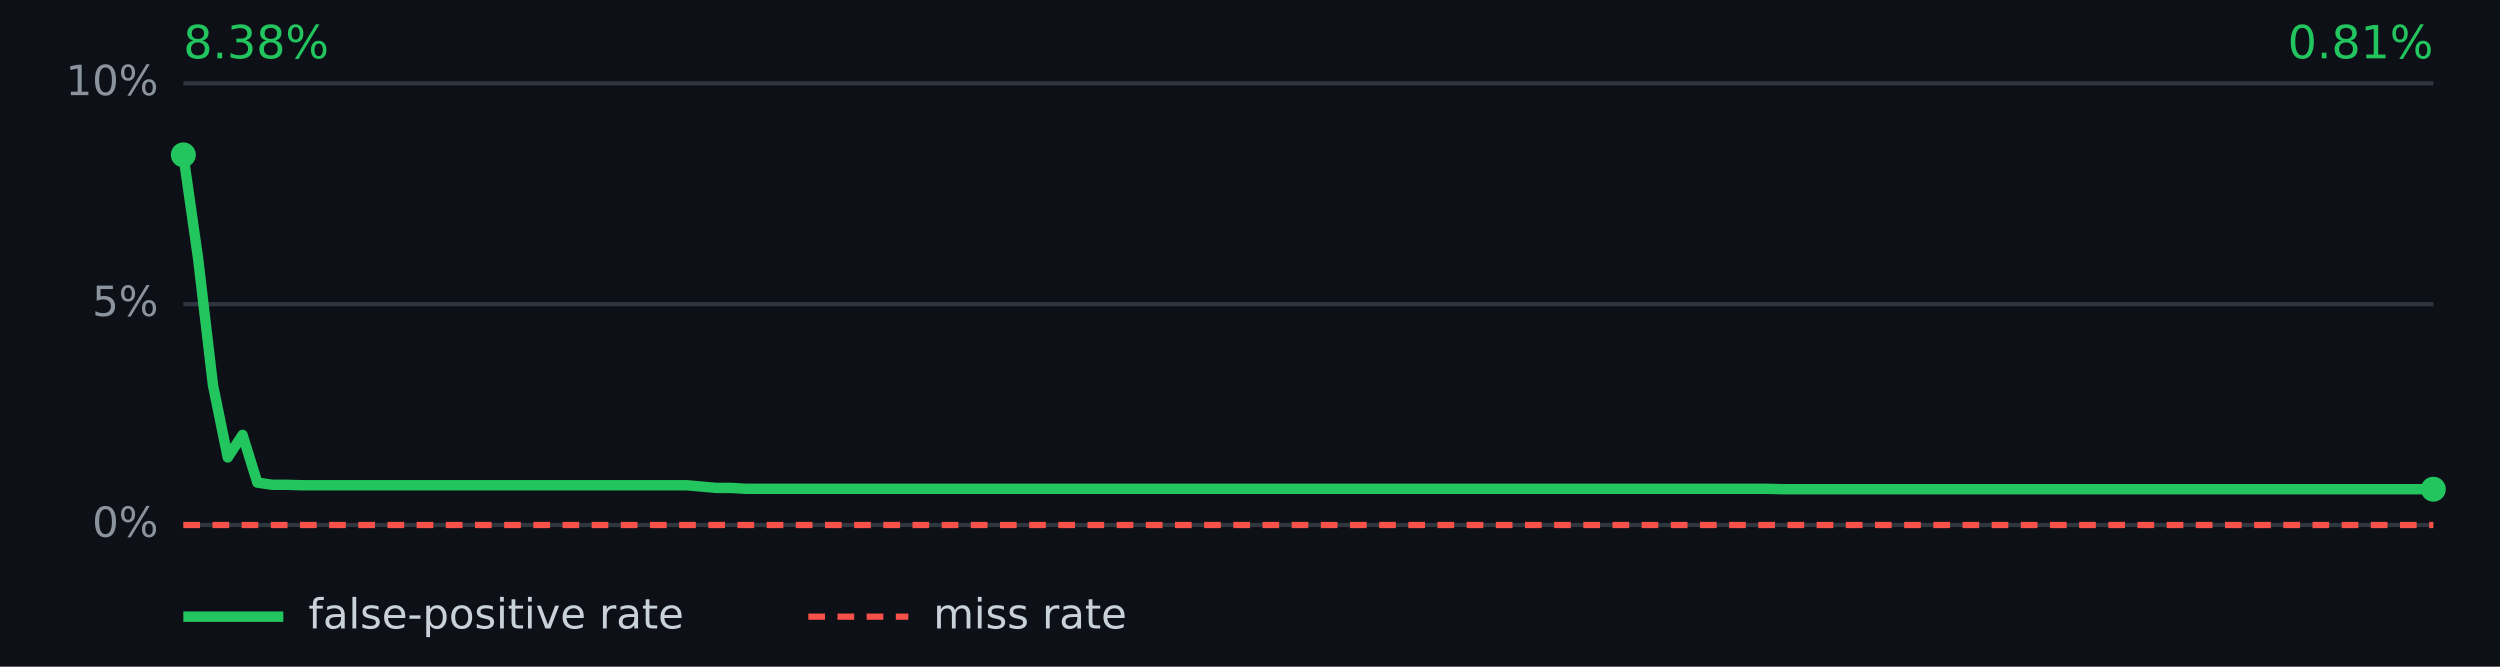
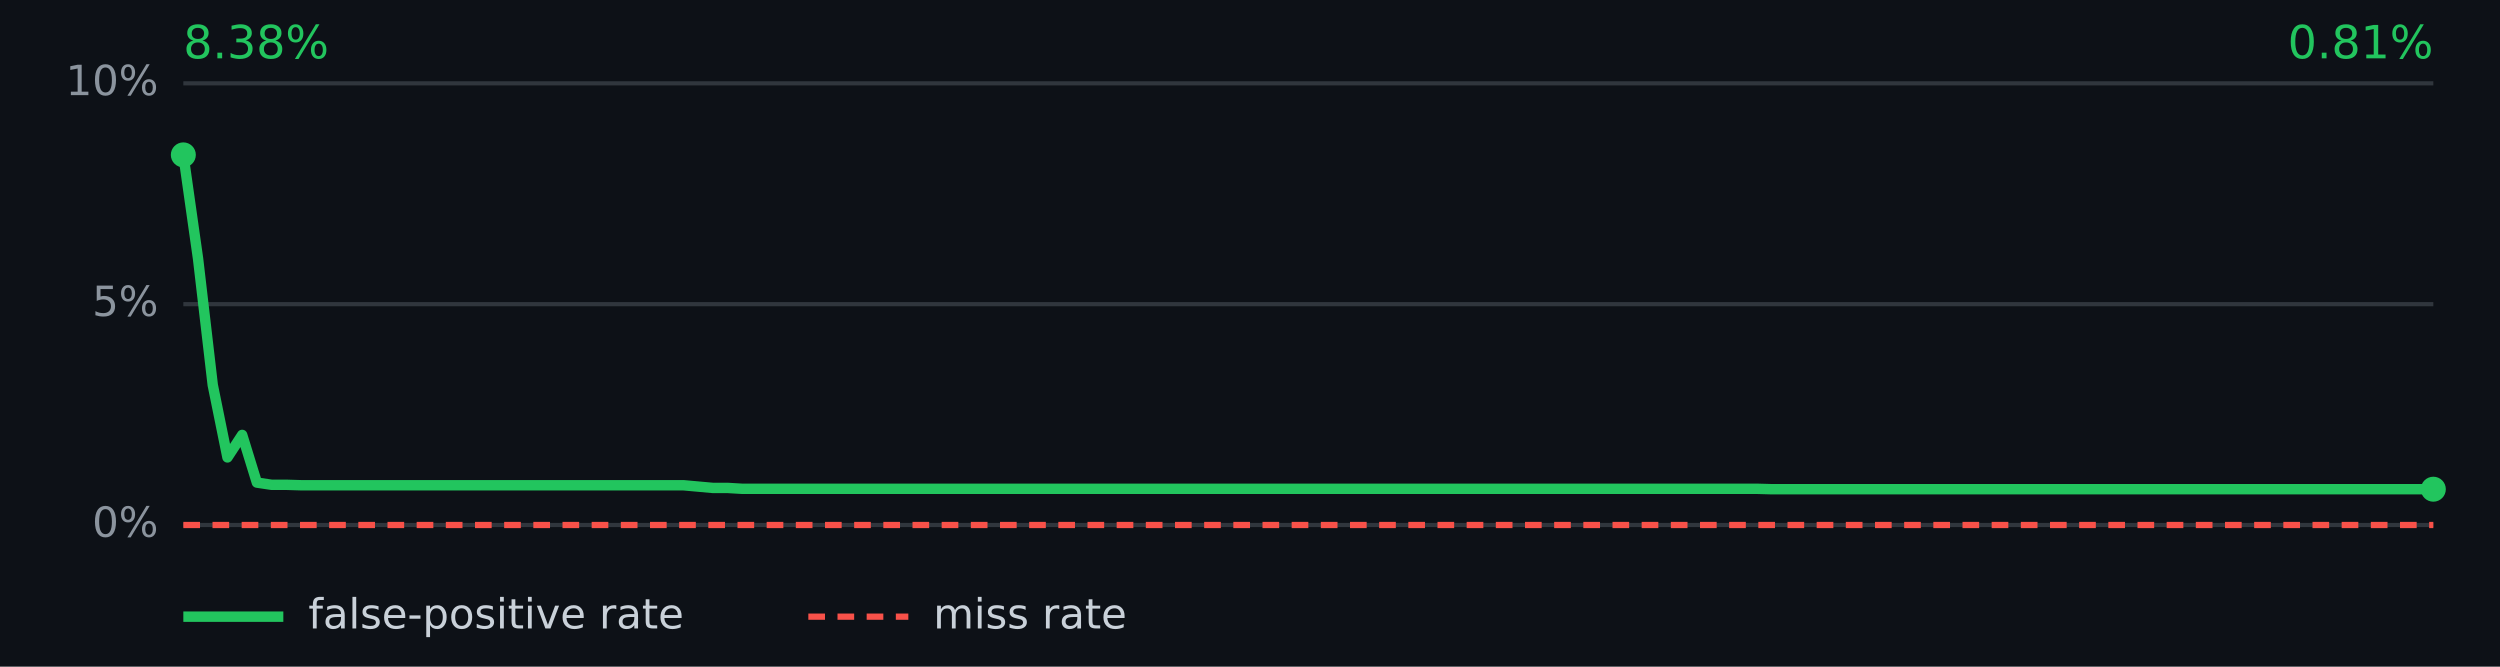
<svg xmlns="http://www.w3.org/2000/svg" width="600" height="160" role="img" aria-label="false-positive rate trend: 8.38% to 0.81%">
  <rect width="100%" height="160" fill="#0d1117" />
  <line x1="44" y1="20.00" x2="584" y2="20.00" stroke="#30363d" stroke-width="1" />
  <text x="38" y="20.00" font-family="Verdana,Geneva,DejaVu Sans,sans-serif" font-size="10" fill="#8b949e" text-anchor="end" dominant-baseline="middle">10%</text>
  <line x1="44" y1="73.00" x2="584" y2="73.00" stroke="#30363d" stroke-width="1" />
  <text x="38" y="73.00" font-family="Verdana,Geneva,DejaVu Sans,sans-serif" font-size="10" fill="#8b949e" text-anchor="end" dominant-baseline="middle">5%</text>
  <line x1="44" y1="126.00" x2="584" y2="126.00" stroke="#30363d" stroke-width="1" />
  <text x="38" y="126.00" font-family="Verdana,Geneva,DejaVu Sans,sans-serif" font-size="10" fill="#8b949e" text-anchor="end" dominant-baseline="middle">0%</text>
-   <polyline points="44.00,126.00 47.75,126.00 51.50,126.00 55.25,126.00 59.00,126.00 62.75,126.00 66.50,126.00 70.25,126.00 74.00,126.00 77.75,126.00 81.50,126.00 85.25,126.00 89.00,126.00 92.75,126.00 96.50,126.00 100.25,126.00 104.00,126.00 107.75,126.00 111.50,126.00 115.25,126.00 119.00,126.00 122.75,126.00 126.50,126.00 130.25,126.00 134.00,126.00 137.75,126.00 141.50,126.00 145.25,126.00 149.00,126.00 152.75,126.00 156.50,126.00 160.25,126.00 164.00,126.00 167.75,126.00 171.50,126.00 175.25,126.00 179.00,126.00 182.75,126.00 186.50,126.00 190.25,126.00 194.00,126.00 197.75,126.00 201.50,126.00 205.25,126.00 209.00,126.00 212.75,126.00 216.50,126.00 220.25,126.00 224.00,126.00 227.75,126.00 231.50,126.00 235.25,126.00 239.00,126.00 242.75,126.00 246.50,126.00 250.25,126.00 254.00,126.00 257.75,126.00 261.50,126.00 265.25,126.00 269.00,126.00 272.75,126.00 276.50,126.00 280.25,126.00 284.00,126.00 287.75,126.00 291.50,126.00 295.25,126.00 299.00,126.00 302.75,126.00 306.50,126.00 310.25,126.00 314.00,126.00 317.75,126.00 321.50,126.00 325.25,126.00 329.00,126.00 332.75,126.00 336.50,126.00 340.25,126.00 344.00,126.00 347.75,126.00 351.50,126.00 355.25,126.00 359.00,126.00 362.75,126.00 366.50,126.00 370.25,126.00 374.00,126.00 377.75,126.00 381.50,126.00 385.25,126.00 389.00,126.00 392.75,126.00 396.50,126.00 400.25,126.00 404.00,126.00 407.75,126.00 411.50,126.00 415.25,126.00 419.00,126.00 422.75,126.00 426.50,126.00 430.25,126.00 434.00,126.00 437.75,126.00 441.50,126.00 445.25,126.00 449.00,126.00 452.75,126.00 456.50,126.00 460.25,126.00 464.00,126.00 467.75,126.00 471.50,126.00 475.25,126.00 479.00,126.00 482.75,126.00 486.50,126.00 490.25,126.00 494.00,126.00 497.75,126.00 501.50,126.00 505.25,126.00 509.00,126.00 512.75,126.00 516.50,126.00 520.25,126.00 524.00,126.00 527.75,126.00 531.50,126.00 535.25,126.00 539.00,126.00 542.75,126.00 546.50,126.00 550.25,126.00 554.00,126.00 557.75,126.00 561.50,126.00 565.25,126.00 569.00,126.00 572.75,126.00 576.50,126.00 580.25,126.00 584.00,126.00" fill="none" stroke="#f85149" stroke-width="1.5" stroke-dasharray="4,3" />
-   <polyline points="44.00,37.17 47.55,62.08 51.11,92.40 54.66,109.78 58.21,104.38 61.76,115.82 65.32,116.35 68.87,116.35 72.42,116.46 75.97,116.46 79.53,116.46 83.08,116.46 86.63,116.46 90.18,116.46 93.74,116.46 97.29,116.46 100.84,116.46 104.39,116.46 107.95,116.46 111.50,116.46 115.05,116.46 118.61,116.46 122.16,116.46 125.71,116.46 129.26,116.46 132.82,116.46 136.37,116.46 139.92,116.46 143.47,116.46 147.03,116.46 150.58,116.46 154.13,116.46 157.68,116.46 161.24,116.46 164.79,116.46 168.34,116.78 171.89,117.10 175.45,117.10 179.00,117.31 182.55,117.31 186.11,117.31 189.66,117.31 193.21,117.31 196.76,117.31 200.32,117.31 203.87,117.31 207.42,117.31 210.97,117.31 214.53,117.31 218.08,117.31 221.63,117.31 225.18,117.31 228.74,117.31 232.29,117.31 235.84,117.31 239.39,117.31 242.95,117.31 246.50,117.31 250.05,117.31 253.61,117.31 257.16,117.31 260.71,117.31 264.26,117.31 267.82,117.31 271.37,117.31 274.92,117.31 278.47,117.31 282.03,117.31 285.58,117.31 289.13,117.31 292.68,117.31 296.24,117.31 299.79,117.31 303.34,117.31 306.89,117.31 310.45,117.31 314.00,117.31 317.55,117.31 321.11,117.31 324.66,117.31 328.21,117.31 331.76,117.31 335.32,117.31 338.87,117.31 342.42,117.31 345.97,117.31 349.53,117.31 353.08,117.31 356.63,117.31 360.18,117.31 363.74,117.31 367.29,117.31 370.84,117.31 374.39,117.31 377.95,117.31 381.50,117.31 385.05,117.31 388.61,117.31 392.16,117.31 395.71,117.31 399.26,117.31 402.82,117.31 406.37,117.31 409.92,117.31 413.47,117.31 417.03,117.31 420.58,117.31 424.13,117.31 427.68,117.41 431.24,117.41 434.79,117.41 438.34,117.41 441.89,117.41 445.45,117.41 449.00,117.41 452.55,117.41 456.11,117.41 459.66,117.41 463.21,117.41 466.76,117.41 470.32,117.41 473.87,117.41 477.42,117.41 480.97,117.41 484.53,117.41 488.08,117.41 491.63,117.41 495.18,117.41 498.74,117.41 502.29,117.41 505.84,117.41 509.39,117.41 512.95,117.41 516.50,117.41 520.05,117.41 523.61,117.41 527.16,117.41 530.71,117.41 534.26,117.41 537.82,117.41 541.37,117.41 544.92,117.41 548.47,117.41 552.03,117.41 555.58,117.41 559.13,117.41 562.68,117.41 566.24,117.41 569.79,117.41 573.34,117.41 576.89,117.41 580.45,117.41 584.00,117.41" fill="none" stroke="#22c55e" stroke-width="2.5" stroke-linejoin="round" />
+   <polyline points="44.00,126.00 47.72,126.00 51.45,126.00 55.17,126.00 58.90,126.00 62.62,126.00 66.34,126.00 70.07,126.00 73.79,126.00 77.52,126.00 81.24,126.00 84.97,126.00 88.69,126.00 92.41,126.00 96.14,126.00 99.86,126.00 103.59,126.00 107.31,126.00 111.03,126.00 114.76,126.00 118.48,126.00 122.21,126.00 125.93,126.00 129.66,126.00 133.38,126.00 137.10,126.00 140.83,126.00 144.55,126.00 148.28,126.00 152.00,126.00 155.72,126.00 159.45,126.00 163.17,126.00 166.90,126.00 170.62,126.00 174.34,126.00 178.07,126.00 181.79,126.00 185.52,126.00 189.24,126.00 192.97,126.00 196.69,126.00 200.41,126.00 204.14,126.00 207.86,126.00 211.59,126.00 215.31,126.00 219.03,126.00 222.76,126.00 226.48,126.00 230.21,126.00 233.93,126.00 237.66,126.00 241.38,126.00 245.10,126.00 248.83,126.00 252.55,126.00 256.28,126.00 260.00,126.00 263.72,126.00 267.45,126.00 271.17,126.00 274.90,126.00 278.62,126.00 282.34,126.00 286.07,126.00 289.79,126.00 293.52,126.00 297.24,126.00 300.97,126.00 304.69,126.00 308.41,126.00 312.14,126.00 315.86,126.00 319.59,126.00 323.31,126.00 327.03,126.00 330.76,126.00 334.48,126.00 338.21,126.00 341.93,126.00 345.66,126.00 349.38,126.00 353.10,126.00 356.83,126.00 360.55,126.00 364.28,126.00 368.00,126.00 371.72,126.00 375.45,126.00 379.17,126.00 382.90,126.00 386.62,126.00 390.34,126.00 394.07,126.00 397.79,126.00 401.52,126.00 405.24,126.00 408.97,126.00 412.69,126.00 416.41,126.00 420.14,126.00 423.86,126.00 427.59,126.00 431.31,126.00 435.03,126.00 438.76,126.00 442.48,126.00 446.21,126.00 449.93,126.00 453.66,126.00 457.38,126.00 461.10,126.00 464.83,126.00 468.55,126.00 472.28,126.00 476.00,126.00 479.72,126.00 483.45,126.00 487.17,126.00 490.90,126.00 494.62,126.00 498.34,126.00 502.07,126.00 505.79,126.00 509.52,126.00 513.24,126.00 516.97,126.00 520.69,126.00 524.41,126.00 528.14,126.00 531.86,126.00 535.59,126.00 539.31,126.00 543.03,126.00 546.76,126.00 550.48,126.00 554.21,126.00 557.93,126.00 561.66,126.00 565.38,126.00 569.10,126.00 572.83,126.00 576.55,126.00 580.28,126.00 584.00,126.00" fill="none" stroke="#f85149" stroke-width="1.5" stroke-dasharray="4,3" />
+   <polyline points="44.00,37.17 47.53,62.08 51.06,92.40 54.59,109.78 58.12,104.38 61.65,115.82 65.18,116.35 68.71,116.35 72.24,116.46 75.76,116.46 79.29,116.46 82.82,116.46 86.35,116.46 89.88,116.46 93.41,116.46 96.94,116.46 100.47,116.46 104.00,116.46 107.53,116.46 111.06,116.46 114.59,116.46 118.12,116.46 121.65,116.46 125.18,116.46 128.71,116.46 132.24,116.46 135.76,116.46 139.29,116.46 142.82,116.46 146.35,116.46 149.88,116.46 153.41,116.46 156.94,116.46 160.47,116.46 164.00,116.46 167.53,116.78 171.06,117.10 174.59,117.10 178.12,117.31 181.65,117.31 185.18,117.31 188.71,117.31 192.24,117.31 195.76,117.31 199.29,117.31 202.82,117.31 206.35,117.31 209.88,117.31 213.41,117.31 216.94,117.31 220.47,117.31 224.00,117.31 227.53,117.31 231.06,117.31 234.59,117.31 238.12,117.31 241.65,117.31 245.18,117.31 248.71,117.31 252.24,117.31 255.76,117.31 259.29,117.31 262.82,117.31 266.35,117.31 269.88,117.31 273.41,117.31 276.94,117.31 280.47,117.31 284.00,117.31 287.53,117.31 291.06,117.31 294.59,117.31 298.12,117.31 301.65,117.31 305.18,117.31 308.71,117.31 312.24,117.31 315.76,117.31 319.29,117.31 322.82,117.31 326.35,117.31 329.88,117.31 333.41,117.31 336.94,117.31 340.47,117.31 344.00,117.31 347.53,117.31 351.06,117.31 354.59,117.31 358.12,117.31 361.65,117.31 365.18,117.31 368.71,117.31 372.24,117.31 375.76,117.31 379.29,117.31 382.82,117.31 386.35,117.31 389.88,117.31 393.41,117.31 396.94,117.31 400.47,117.31 404.00,117.31 407.53,117.31 411.06,117.31 414.59,117.31 418.12,117.31 421.65,117.31 425.18,117.41 428.71,117.41 432.24,117.41 435.76,117.41 439.29,117.41 442.82,117.41 446.35,117.41 449.88,117.41 453.41,117.41 456.94,117.41 460.47,117.41 464.00,117.41 467.53,117.41 471.06,117.41 474.59,117.41 478.12,117.41 481.65,117.41 485.18,117.41 488.71,117.41 492.24,117.41 495.76,117.41 499.29,117.41 502.82,117.41 506.35,117.41 509.88,117.41 513.41,117.41 516.94,117.41 520.47,117.41 524.00,117.41 527.53,117.41 531.06,117.41 534.59,117.41 538.12,117.41 541.65,117.41 545.18,117.41 548.71,117.41 552.24,117.41 555.76,117.41 559.29,117.41 562.82,117.41 566.35,117.41 569.88,117.41 573.41,117.41 576.94,117.41 580.47,117.41 584.00,117.41" fill="none" stroke="#22c55e" stroke-width="2.5" stroke-linejoin="round" />
  <circle cx="44.00" cy="37.17" r="3" fill="#22c55e" />
  <circle cx="584.00" cy="117.41" r="3" fill="#22c55e" />
  <text x="44.00" y="14" font-family="Verdana,Geneva,DejaVu Sans,sans-serif" font-size="11" fill="#22c55e" text-anchor="start">8.38%</text>
  <text x="584.00" y="14" font-family="Verdana,Geneva,DejaVu Sans,sans-serif" font-size="11" fill="#22c55e" text-anchor="end">0.81%</text>
  <line x1="44" y1="148" x2="68" y2="148" stroke="#22c55e" stroke-width="2.5" />
  <text x="74" y="148" font-family="Verdana,Geneva,DejaVu Sans,sans-serif" font-size="10" fill="#c9d1d9" dominant-baseline="middle">false-positive rate</text>
  <line x1="194" y1="148" x2="218" y2="148" stroke="#f85149" stroke-width="1.5" stroke-dasharray="4,3" />
  <text x="224" y="148" font-family="Verdana,Geneva,DejaVu Sans,sans-serif" font-size="10" fill="#c9d1d9" dominant-baseline="middle">miss rate</text>
</svg>
